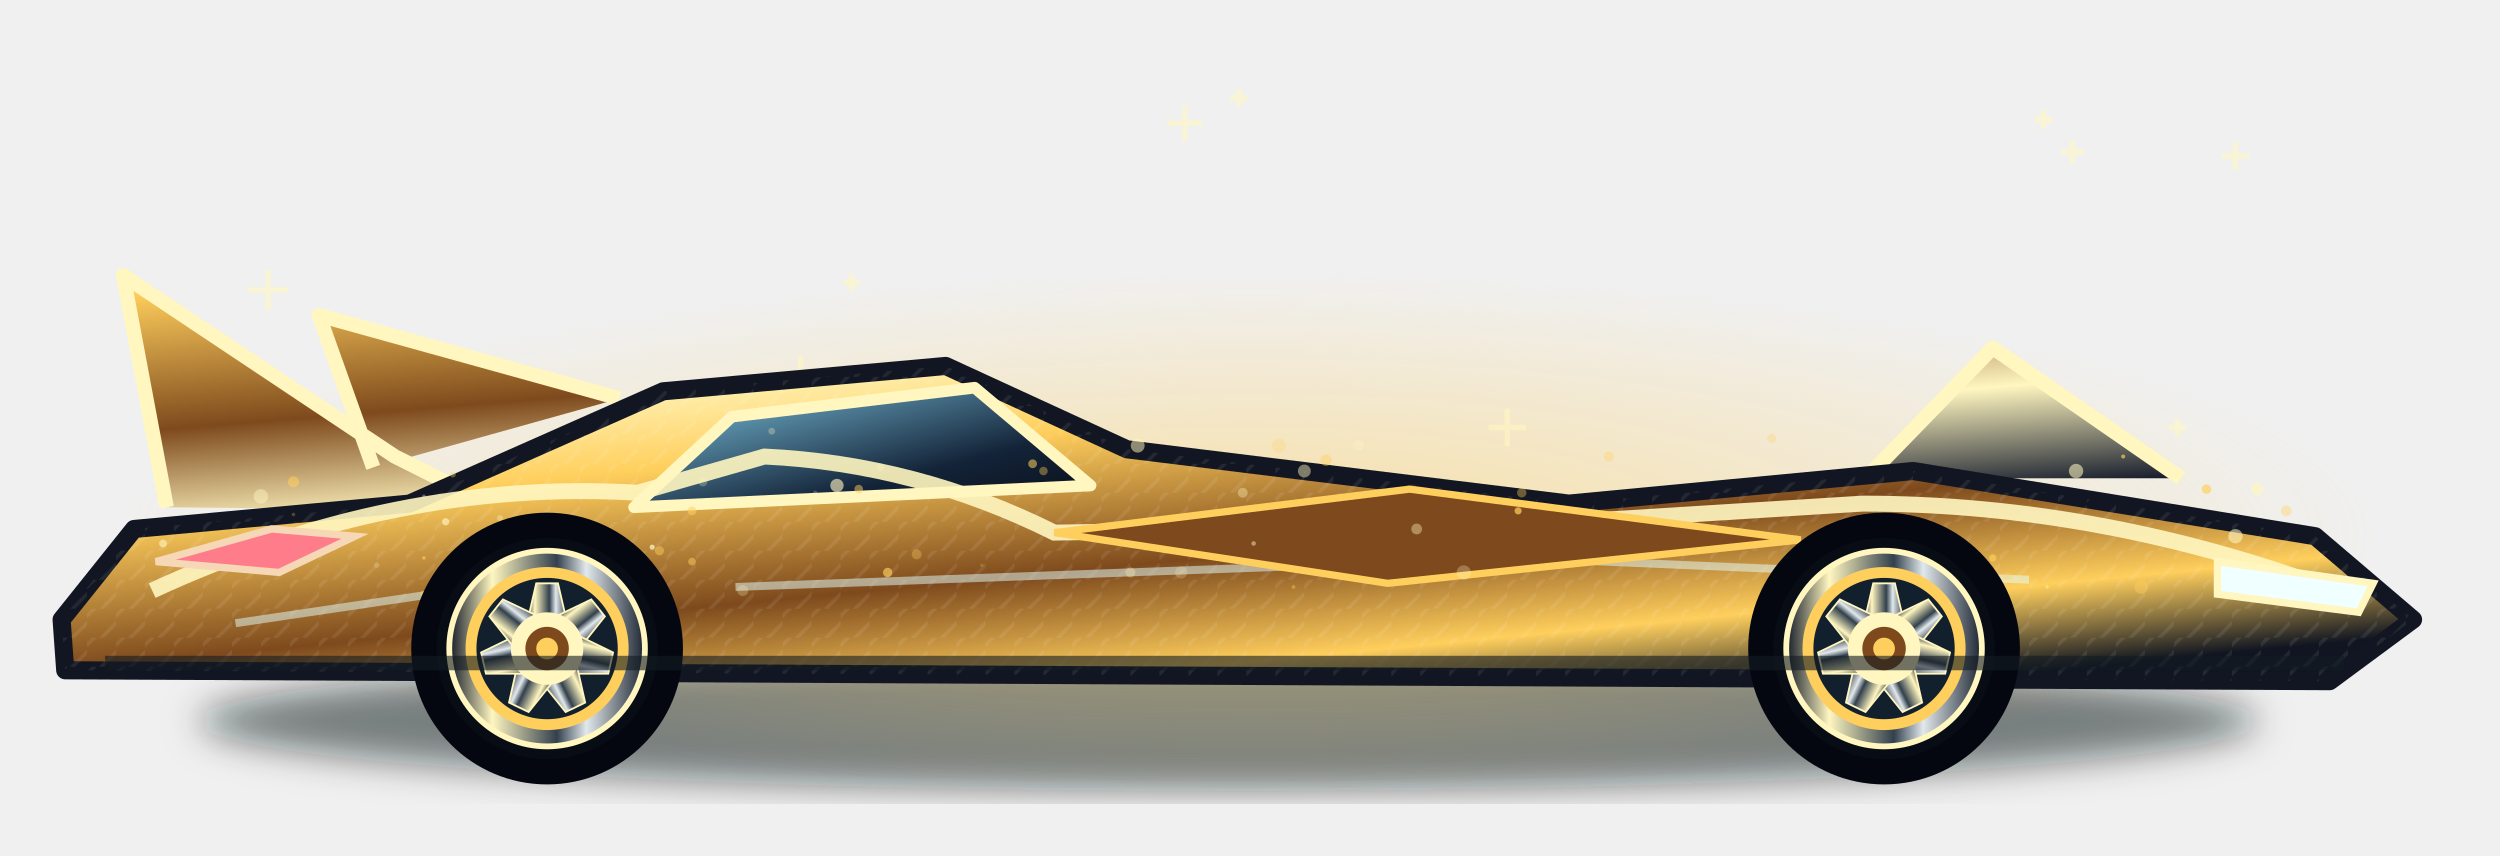
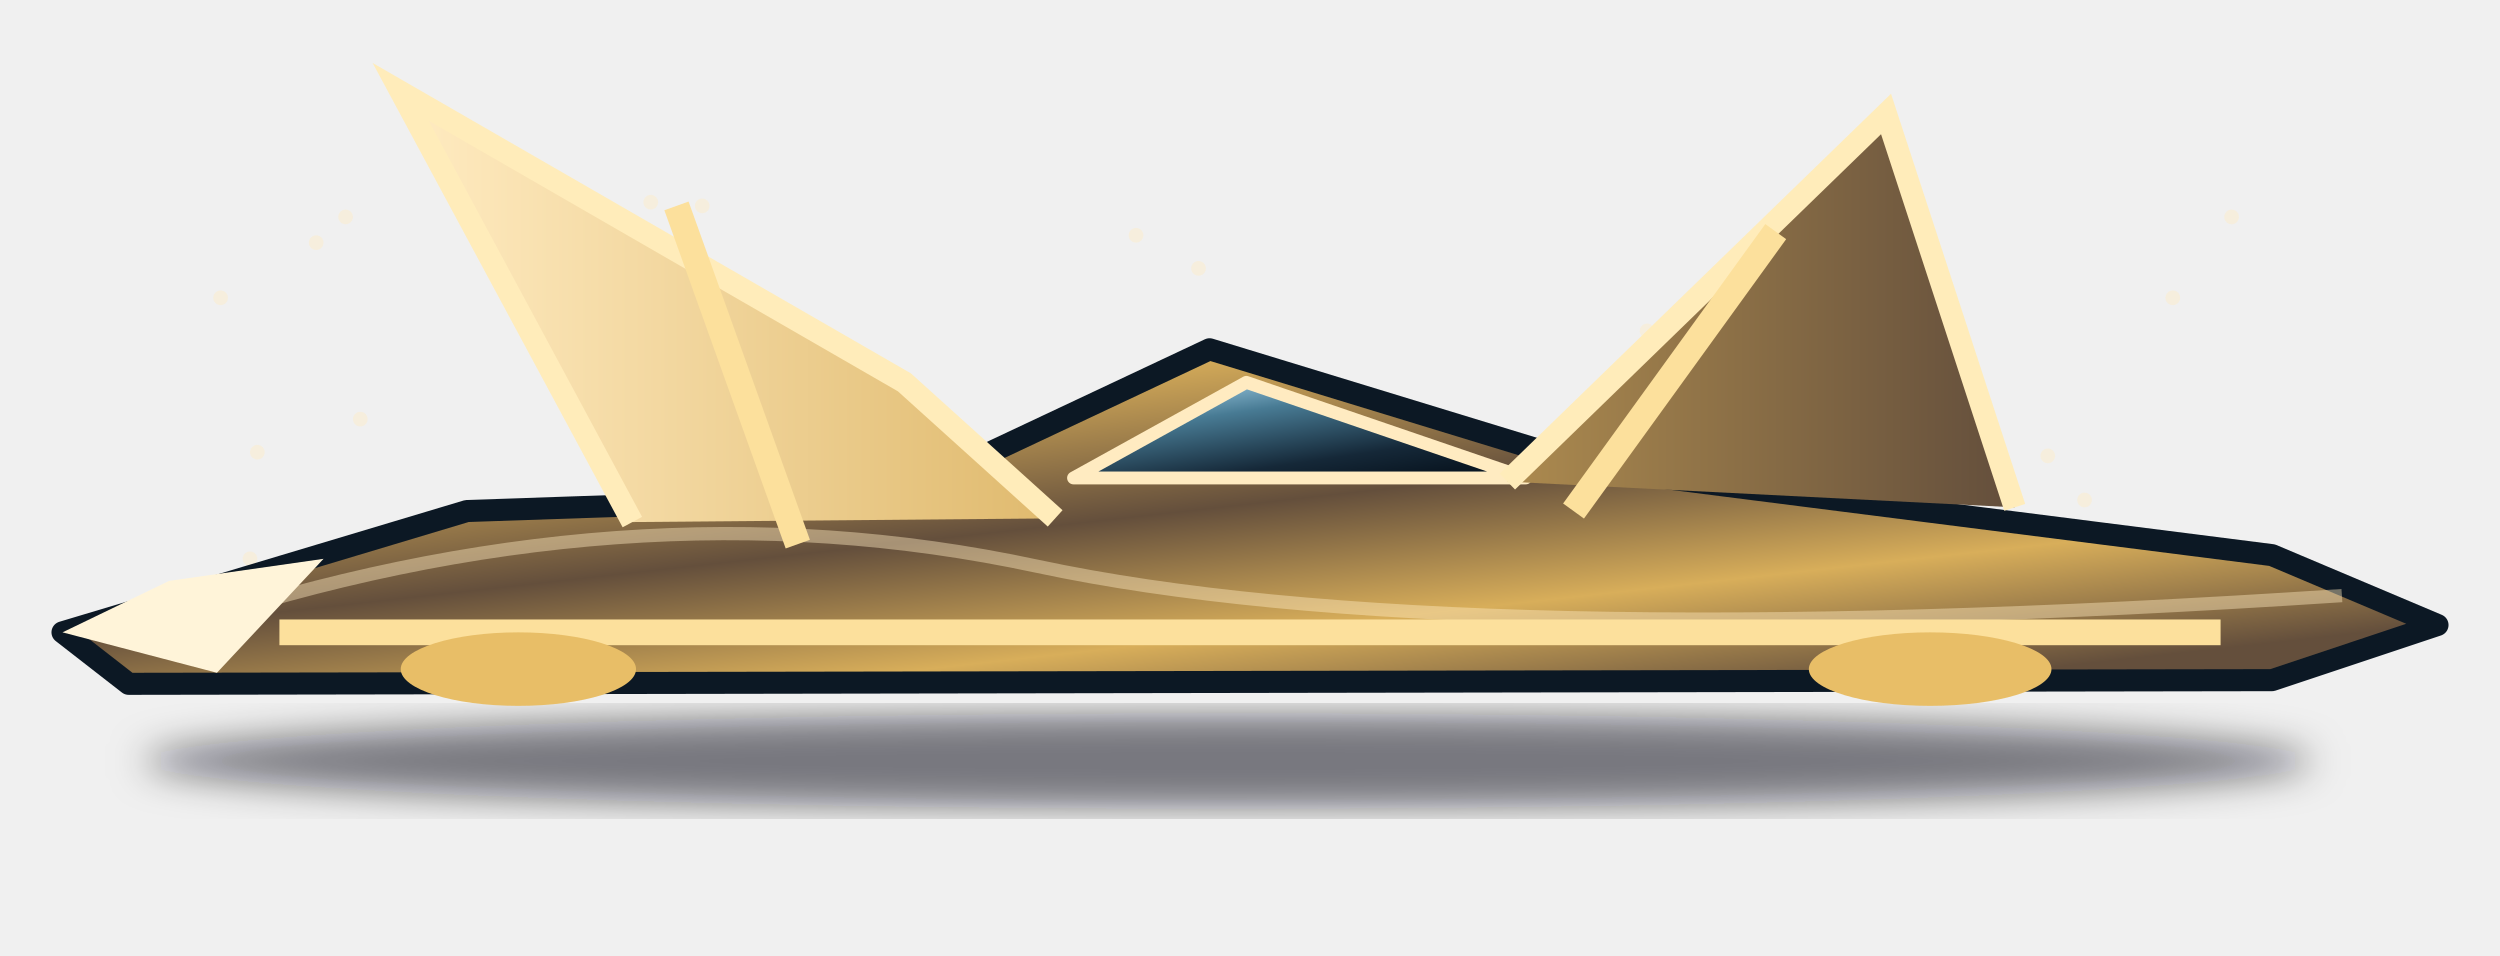
- <svg xmlns="http://www.w3.org/2000/svg" viewBox="0 0 690 236" role="img" aria-label="Далавчит бүргэд">
+ <svg xmlns="http://www.w3.org/2000/svg" viewBox="0 0 680 260" role="img" aria-label="Далавчит бүргэд">
  <defs>
-     <linearGradient id="body" x1=".15" y1=".1" x2=".8" y2="1">
-       <stop stop-color="#fff6c0" />
-       <stop offset=".22" stop-color="#ffcf5d" />
-       <stop offset=".55" stop-color="#7e4a1d" />
-       <stop offset=".8" stop-color="#ffcf5d" />
-       <stop offset="1" stop-color="#101521" />
+     <linearGradient id="paint" x1="0" y1="0" x2=".78" y2="1">
+       <stop stop-color="#ffebc1" />
+       <stop offset=".24" stop-color="#d8ae5a" />
+       <stop offset=".53" stop-color="#644f3c" />
+       <stop offset=".77" stop-color="#d8ae5a" />
+       <stop offset="1" stop-color="#644f3c" />
    </linearGradient>
-     <linearGradient id="chrome" x1=".1" y1="0" x2=".8" y2="1">
-       <stop stop-color="#ffcf5d" />
-       <stop offset=".4" stop-color="#7e4a1d" />
-       <stop offset=".7" stop-color="#fff6c0" />
-       <stop offset="1" stop-color="#151b2b" />
+     <linearGradient id="edge">
+       <stop stop-color="#ffebc1" />
+       <stop offset=".5" stop-color="#d8ae5a" />
+       <stop offset="1" stop-color="#644f3c" />
    </linearGradient>
-     <linearGradient id="glass" x1="0" y1="0" x2="1" y2="1">
-       <stop stop-color="#b3eaff" />
-       <stop offset=".23" stop-color="#5c93ac" />
-       <stop offset=".67" stop-color="#132338" />
-       <stop offset="1" stop-color="#090f18" />
+     <linearGradient id="glass" x1="0" y1="0" x2=".7" y2="1">
+       <stop stop-color="#bce8ff" />
+       <stop offset=".38" stop-color="#487b94" />
+       <stop offset=".8" stop-color="#152838" />
+       <stop offset="1" stop-color="#0a1723" />
    </linearGradient>
-     <linearGradient id="metal">
-       <stop stop-color="#131a27" />
-       <stop offset=".22" stop-color="#fff6c0" />
-       <stop offset=".55" stop-color="#32404d" />
-       <stop offset=".7" stop-color="#e2e9ec" />
-       <stop offset="1" stop-color="#1b2531" />
+     <linearGradient id="rim">
+       <stop stop-color="#223342" />
+       <stop offset=".3" stop-color="#ffebc1" />
+       <stop offset=".55" stop-color="#364555" />
+       <stop offset=".8" stop-color="#cbd9e4" />
+       <stop offset="1" stop-color="#172332" />
    </linearGradient>
-     <radialGradient id="glow">
-       <stop stop-color="#ffcf5d" stop-opacity="0.5" />
-       <stop offset="1" stop-color="#ffcf5d" stop-opacity="0" />
-     </radialGradient>
    <filter id="blur">
      <feGaussianBlur stdDeviation="5" />
    </filter>
-     <pattern id="carbon" patternUnits="userSpaceOnUse" width="8" height="8">
-       <path d="M-2 4L4 -2 M2 10L10 2" stroke="#fff" stroke-opacity=".08" />
-     </pattern>
  </defs>
-   <ellipse cx="339" cy="199" rx="284" ry="19" fill="#02070a" opacity=".5" filter="url(#blur)" />
-   <ellipse cx="345" cy="147" rx="310" ry="72" fill="url(#glow)" />
-   <path d="M286.234 155h9.532 M291 150.234v9.532" stroke="#fff6c0" stroke-width="1.5" opacity=".6" />
-   <path d="M116.687 158h4.626 M119 155.687v4.626" stroke="#fff6c0" stroke-width="1.5" opacity=".6" />
-   <path d="M249.49 171h9.021 M254 166.49v9.021" stroke="#fff6c0" stroke-width="1.5" opacity=".6" />
-   <path d="M269.708 117h4.585 M272 114.708v4.585" stroke="#fff6c0" stroke-width="1.5" opacity=".6" />
-   <path d="M428.328 170h5.344 M431 167.328v5.344" stroke="#fff6c0" stroke-width="1.5" opacity=".6" />
-   <path d="M68.465 80h11.07 M74 74.465v11.07" stroke="#fff6c0" stroke-width="1.5" opacity=".6" />
-   <path d="M322.139 34h9.722 M327 29.139v9.722" stroke="#fff6c0" stroke-width="1.5" opacity=".6" />
-   <path d="M613.23 43h7.541 M617 39.23v7.541" stroke="#fff6c0" stroke-width="1.5" opacity=".6" />
-   <path d="M568.849 42h6.303 M572 38.849v6.303" stroke="#fff6c0" stroke-width="1.5" opacity=".6" />
-   <path d="M216.338 103h9.324 M221 98.338v9.324" stroke="#fff6c0" stroke-width="1.5" opacity=".6" />
-   <path d="M339.606 27h4.788 M342 24.606v4.788" stroke="#fff6c0" stroke-width="1.5" opacity=".6" />
-   <path d="M535.905 154h8.189 M540 149.905v8.189" stroke="#fff6c0" stroke-width="1.5" opacity=".6" />
-   <path d="M232.726 78h4.548 M235 75.726v4.548" stroke="#fff6c0" stroke-width="1.5" opacity=".6" />
-   <path d="M561.423 33h5.155 M564 30.423v5.155" stroke="#fff6c0" stroke-width="1.5" opacity=".6" />
-   <path d="M410.785 118h10.43 M416 112.785v10.43" stroke="#fff6c0" stroke-width="1.5" opacity=".6" />
-   <path d="M598.565 118h4.87 M601 115.565v4.87" stroke="#fff6c0" stroke-width="1.5" opacity=".6" />
-   <path d="M46 140 L34 76 L109 126 L139 141 M103 129 L88 87 L171 110 M515 132 L550 96 L602 132" fill="url(#chrome)" stroke="#fff6c0" stroke-width="4" stroke-linejoin="round" />
-   <path d="" fill="none" stroke="#ffcf5d" stroke-width="5" />
-   <path d="M17 171 L37 146 L113 139 L183 108 L261 101 L311 124 L433 139 L528 130 L639 148 L666 171 L643 188 L18 185 Z" fill="url(#body)" stroke="#111622" stroke-width="5" stroke-linejoin="round" />
-   <path d="M17 171 L37 146 L113 139 L183 108 L261 101 L311 124 L433 139 L528 130 L639 148 L666 171 L643 188 L18 185 Z" fill="url(#carbon)" />
-   <path d="M175 140 L202 115 L269 107 L301 134 Z" fill="url(#glass)" stroke="#fff6c0" stroke-width="3.2" stroke-linejoin="round" />
-   <path d="M42 163 Q109 132 176 136 L211 126 Q253 128 291 147 L418 145 L514 139 Q581 139 647 164" fill="none" stroke="#fff6c0" stroke-width="4.4" opacity=".9" />
-   <path d="M65 172 L146 160 M203 162 L419 154 L560 160" fill="none" stroke="#e4ffff" stroke-width="2.2" opacity=".5" />
-   <path d="M291 147 L389 135 L497 149 L383 161 Z" fill="#7e4a1d" stroke="#ffcf5d" stroke-width="2" />
-   <path d="M43 155 L75 146 L98 148 L77 158 Z" fill="#ff7c8a" stroke="#f6d8b7" stroke-width="2" />
-   <path d="M612 155 L655 161 L651 169 L612 164 Z" fill="#f0ffff" stroke="#fff6c0" stroke-width="2" />
-   <circle cx="245" cy="158" r="1.29" fill="#ffcf5d" opacity="0.66" />
-   <circle cx="104" cy="156" r="0.76" fill="#fff6c0" opacity="0.23" />
-   <circle cx="554" cy="159" r="1.16" fill="#ffcf5d" opacity="0.24" />
-   <circle cx="138" cy="143" r="0.85" fill="#fff6c0" opacity="0.35" />
-   <circle cx="253" cy="153" r="1.38" fill="#ffcf5d" opacity="0.32" />
-   <circle cx="243" cy="129" r="0.99" fill="#fff6c0" opacity="0.28" />
-   <circle cx="444" cy="126" r="1.41" fill="#ffcf5d" opacity="0.33" />
-   <circle cx="375" cy="123" r="1.50" fill="#fff6c0" opacity="0.27" />
-   <circle cx="420" cy="136" r="1.30" fill="#ffcf5d" opacity="0.38" />
-   <circle cx="231" cy="134" r="1.84" fill="#fff6c0" opacity="0.62" />
-   <circle cx="191" cy="155" r="1.06" fill="#ffcf5d" opacity="0.49" />
-   <circle cx="117" cy="137" r="0.53" fill="#fff6c0" opacity="0.32" />
-   <circle cx="237" cy="135" r="1.19" fill="#ffcf5d" opacity="0.50" />
-   <circle cx="573" cy="130" r="1.98" fill="#fff6c0" opacity="0.57" />
-   <circle cx="117" cy="154" r="0.48" fill="#ffcf5d" opacity="0.64" />
-   <circle cx="123" cy="144" r="1.01" fill="#fff6c0" opacity="0.65" />
-   <circle cx="353" cy="123" r="1.95" fill="#ffcf5d" opacity="0.24" />
-   <circle cx="225" cy="136" r="0.60" fill="#fff6c0" opacity="0.23" />
-   <circle cx="508" cy="152" r="1.99" fill="#ffcf5d" opacity="0.42" />
-   <circle cx="213" cy="119" r="0.95" fill="#fff6c0" opacity="0.29" />
-   <circle cx="366" cy="127" r="1.59" fill="#ffcf5d" opacity="0.41" />
-   <circle cx="346" cy="150" r="0.63" fill="#fff6c0" opacity="0.47" />
-   <circle cx="288" cy="130" r="1.17" fill="#ffcf5d" opacity="0.38" />
-   <circle cx="312" cy="158" r="1.36" fill="#fff6c0" opacity="0.32" />
-   <circle cx="550" cy="154" r="1.00" fill="#ffcf5d" opacity="0.66" />
-   <circle cx="565" cy="162" r="0.45" fill="#fff6c0" opacity="0.42" />
-   <circle cx="117" cy="164" r="0.96" fill="#ffcf5d" opacity="0.56" />
-   <circle cx="180" cy="151" r="0.70" fill="#fff6c0" opacity="0.72" />
-   <circle cx="191" cy="141" r="1.20" fill="#ffcf5d" opacity="0.52" />
-   <circle cx="360" cy="130" r="1.78" fill="#fff6c0" opacity="0.46" />
-   <circle cx="81" cy="133" r="1.53" fill="#ffcf5d" opacity="0.54" />
-   <circle cx="343" cy="136" r="1.36" fill="#fff6c0" opacity="0.36" />
-   <circle cx="586" cy="126" r="0.56" fill="#ffcf5d" opacity="0.67" />
-   <circle cx="617" cy="148" r="1.98" fill="#fff6c0" opacity="0.56" />
-   <circle cx="271" cy="156" r="0.48" fill="#ffcf5d" opacity="0.21" />
-   <circle cx="404" cy="158" r="1.96" fill="#fff6c0" opacity="0.28" />
-   <circle cx="631" cy="141" r="1.50" fill="#ffcf5d" opacity="0.37" />
-   <circle cx="194" cy="133" r="1.24" fill="#fff6c0" opacity="0.25" />
-   <circle cx="489" cy="121" r="1.24" fill="#ffcf5d" opacity="0.31" />
-   <circle cx="391" cy="146" r="1.49" fill="#fff6c0" opacity="0.39" />
-   <circle cx="609" cy="135" r="1.32" fill="#ffcf5d" opacity="0.66" />
-   <circle cx="205" cy="163" r="1.51" fill="#fff6c0" opacity="0.25" />
-   <circle cx="285" cy="128" r="1.21" fill="#ffcf5d" opacity="0.55" />
-   <circle cx="314" cy="123" r="1.92" fill="#fff6c0" opacity="0.52" />
-   <circle cx="357" cy="162" r="0.54" fill="#ffcf5d" opacity="0.38" />
-   <circle cx="623" cy="135" r="1.70" fill="#fff6c0" opacity="0.66" />
-   <circle cx="81" cy="142" r="0.49" fill="#ffcf5d" opacity="0.27" />
-   <circle cx="518" cy="151" r="0.67" fill="#fff6c0" opacity="0.40" />
-   <circle cx="125" cy="131" r="0.79" fill="#ffcf5d" opacity="0.36" />
-   <circle cx="326" cy="158" r="1.69" fill="#fff6c0" opacity="0.21" />
-   <circle cx="591" cy="162" r="1.88" fill="#ffcf5d" opacity="0.43" />
-   <circle cx="618" cy="139" r="0.73" fill="#fff6c0" opacity="0.23" />
-   <circle cx="182" cy="152" r="1.26" fill="#ffcf5d" opacity="0.45" />
-   <circle cx="45" cy="150" r="1.08" fill="#fff6c0" opacity="0.60" />
-   <circle cx="419" cy="141" r="0.99" fill="#ffcf5d" opacity="0.71" />
-   <circle cx="72" cy="137" r="1.99" fill="#fff6c0" opacity="0.45" />
-   <g transform="translate(151,179)">
-     <circle r="34" fill="#080c14" stroke="#040710" stroke-width="7" />
-     <circle r="27" fill="url(#metal)" stroke="#fff6c0" stroke-width="1.6" />
-     <circle r="21" fill="#12202e" stroke="#ffcf5d" stroke-width="3" />
-     <path d="M-3 -18 L3 -18 L6 -5 L4 1 L-4 1 L-6 -5 Z" transform="rotate(0)" fill="url(#metal)" stroke="#fff6c0" stroke-width=".5" />
-     <path d="M-3 -18 L3 -18 L6 -5 L4 1 L-4 1 L-6 -5 Z" transform="rotate(51.42857)" fill="url(#metal)" stroke="#fff6c0" stroke-width=".5" />
-     <path d="M-3 -18 L3 -18 L6 -5 L4 1 L-4 1 L-6 -5 Z" transform="rotate(102.8571)" fill="url(#metal)" stroke="#fff6c0" stroke-width=".5" />
-     <path d="M-3 -18 L3 -18 L6 -5 L4 1 L-4 1 L-6 -5 Z" transform="rotate(154.2857)" fill="url(#metal)" stroke="#fff6c0" stroke-width=".5" />
-     <path d="M-3 -18 L3 -18 L6 -5 L4 1 L-4 1 L-6 -5 Z" transform="rotate(205.7143)" fill="url(#metal)" stroke="#fff6c0" stroke-width=".5" />
-     <path d="M-3 -18 L3 -18 L6 -5 L4 1 L-4 1 L-6 -5 Z" transform="rotate(257.1429)" fill="url(#metal)" stroke="#fff6c0" stroke-width=".5" />
-     <path d="M-3 -18 L3 -18 L6 -5 L4 1 L-4 1 L-6 -5 Z" transform="rotate(308.5714)" fill="url(#metal)" stroke="#fff6c0" stroke-width=".5" />
-     <circle r="8" fill="#7e4a1d" stroke="#fff6c0" stroke-width="4" />
-     <circle r="3" fill="#ffcf5d" />
-   </g>
-   <g transform="translate(520,179)">
-     <circle r="34" fill="#080c14" stroke="#040710" stroke-width="7" />
-     <circle r="27" fill="url(#metal)" stroke="#fff6c0" stroke-width="1.6" />
-     <circle r="21" fill="#12202e" stroke="#ffcf5d" stroke-width="3" />
-     <path d="M-3 -18 L3 -18 L6 -5 L4 1 L-4 1 L-6 -5 Z" transform="rotate(0)" fill="url(#metal)" stroke="#fff6c0" stroke-width=".5" />
-     <path d="M-3 -18 L3 -18 L6 -5 L4 1 L-4 1 L-6 -5 Z" transform="rotate(51.42857)" fill="url(#metal)" stroke="#fff6c0" stroke-width=".5" />
-     <path d="M-3 -18 L3 -18 L6 -5 L4 1 L-4 1 L-6 -5 Z" transform="rotate(102.8571)" fill="url(#metal)" stroke="#fff6c0" stroke-width=".5" />
-     <path d="M-3 -18 L3 -18 L6 -5 L4 1 L-4 1 L-6 -5 Z" transform="rotate(154.2857)" fill="url(#metal)" stroke="#fff6c0" stroke-width=".5" />
-     <path d="M-3 -18 L3 -18 L6 -5 L4 1 L-4 1 L-6 -5 Z" transform="rotate(205.7143)" fill="url(#metal)" stroke="#fff6c0" stroke-width=".5" />
-     <path d="M-3 -18 L3 -18 L6 -5 L4 1 L-4 1 L-6 -5 Z" transform="rotate(257.1429)" fill="url(#metal)" stroke="#fff6c0" stroke-width=".5" />
-     <path d="M-3 -18 L3 -18 L6 -5 L4 1 L-4 1 L-6 -5 Z" transform="rotate(308.5714)" fill="url(#metal)" stroke="#fff6c0" stroke-width=".5" />
-     <circle r="8" fill="#7e4a1d" stroke="#fff6c0" stroke-width="4" />
-     <circle r="3" fill="#ffcf5d" />
-   </g>
-   <path d="M29 183H647" stroke="#121a22" stroke-width="4" opacity=".6" />
+   <ellipse cx="334" cy="207" rx="295" ry="13" fill="#020409" opacity=".5" filter="url(#blur)" />
+   <circle cx="86" cy="66" r="2" fill="#ffebc1" opacity=".4" />
+   <circle cx="567" cy="136" r="2" fill="#ffebc1" opacity=".4" />
+   <circle cx="124" cy="162" r="2" fill="#ffebc1" opacity=".4" />
+   <circle cx="521" cy="100" r="2" fill="#ffebc1" opacity=".4" />
+   <circle cx="177" cy="55" r="2" fill="#ffebc1" opacity=".4" />
+   <circle cx="463" cy="103" r="2" fill="#ffebc1" opacity=".4" />
+   <circle cx="239" cy="163" r="2" fill="#ffebc1" opacity=".4" />
+   <circle cx="397" cy="133" r="2" fill="#ffebc1" opacity=".4" />
+   <circle cx="309" cy="64" r="2" fill="#ffebc1" opacity=".4" />
+   <circle cx="326" cy="73" r="2" fill="#ffebc1" opacity=".4" />
+   <circle cx="380" cy="144" r="2" fill="#ffebc1" opacity=".4" />
+   <circle cx="256" cy="158" r="2" fill="#ffebc1" opacity=".4" />
+   <circle cx="448" cy="90" r="2" fill="#ffebc1" opacity=".4" />
+   <circle cx="191" cy="56" r="2" fill="#ffebc1" opacity=".4" />
+   <circle cx="508" cy="113" r="2" fill="#ffebc1" opacity=".4" />
+   <circle cx="136" cy="165" r="2" fill="#ffebc1" opacity=".4" />
+   <circle cx="557" cy="124" r="2" fill="#ffebc1" opacity=".4" />
+   <circle cx="94" cy="59" r="2" fill="#ffebc1" opacity=".4" />
+   <circle cx="591" cy="81" r="2" fill="#ffebc1" opacity=".4" />
+   <circle cx="68" cy="152" r="2" fill="#ffebc1" opacity=".4" />
+   <circle cx="608" cy="152" r="2" fill="#ffebc1" opacity=".4" />
+   <circle cx="60" cy="81" r="2" fill="#ffebc1" opacity=".4" />
+   <circle cx="607" cy="59" r="2" fill="#ffebc1" opacity=".4" />
+   <circle cx="70" cy="123" r="2" fill="#ffebc1" opacity=".4" />
+   <circle cx="588" cy="165" r="2" fill="#ffebc1" opacity=".4" />
+   <circle cx="98" cy="114" r="2" fill="#ffebc1" opacity=".4" />
+   <path d="M17 172 L127 139 L244 135 L329 95 L437 128 L618 151 L663 170 L618 185 L35 186 Z" fill="url(#paint)" stroke="#0c1824" stroke-width="6" stroke-linejoin="round" />
+   <path d="M292 130 L339 104 L415 130 Z" fill="url(#glass)" stroke="#ffebc1" stroke-width="3.5" stroke-linejoin="round" />
+   <path d="M48 171 Q170 130 282 154 T637 162" fill="none" stroke="#ffebc1" stroke-width="3.6" opacity=".43" />
+   <path d="M172 142 L109 25 L246 104 L287 141 M410 131 L513 31 L548 138" fill="url(#edge)" stroke="#ffecba" stroke-width="6" />
+   <path d="M217 148 L184 56 M428 139 L483 63 M76 172 H604" stroke="#fce09c" stroke-width="7" />
+   <path d="M17 172 L46 158 L88 152 L59 183" fill="#fff4d9" />
+   <ellipse cx="141" cy="182" rx="32" ry="10" fill="#e8be67" />
+   <ellipse cx="525" cy="182" rx="33" ry="10" fill="#e8be67" />
</svg>
